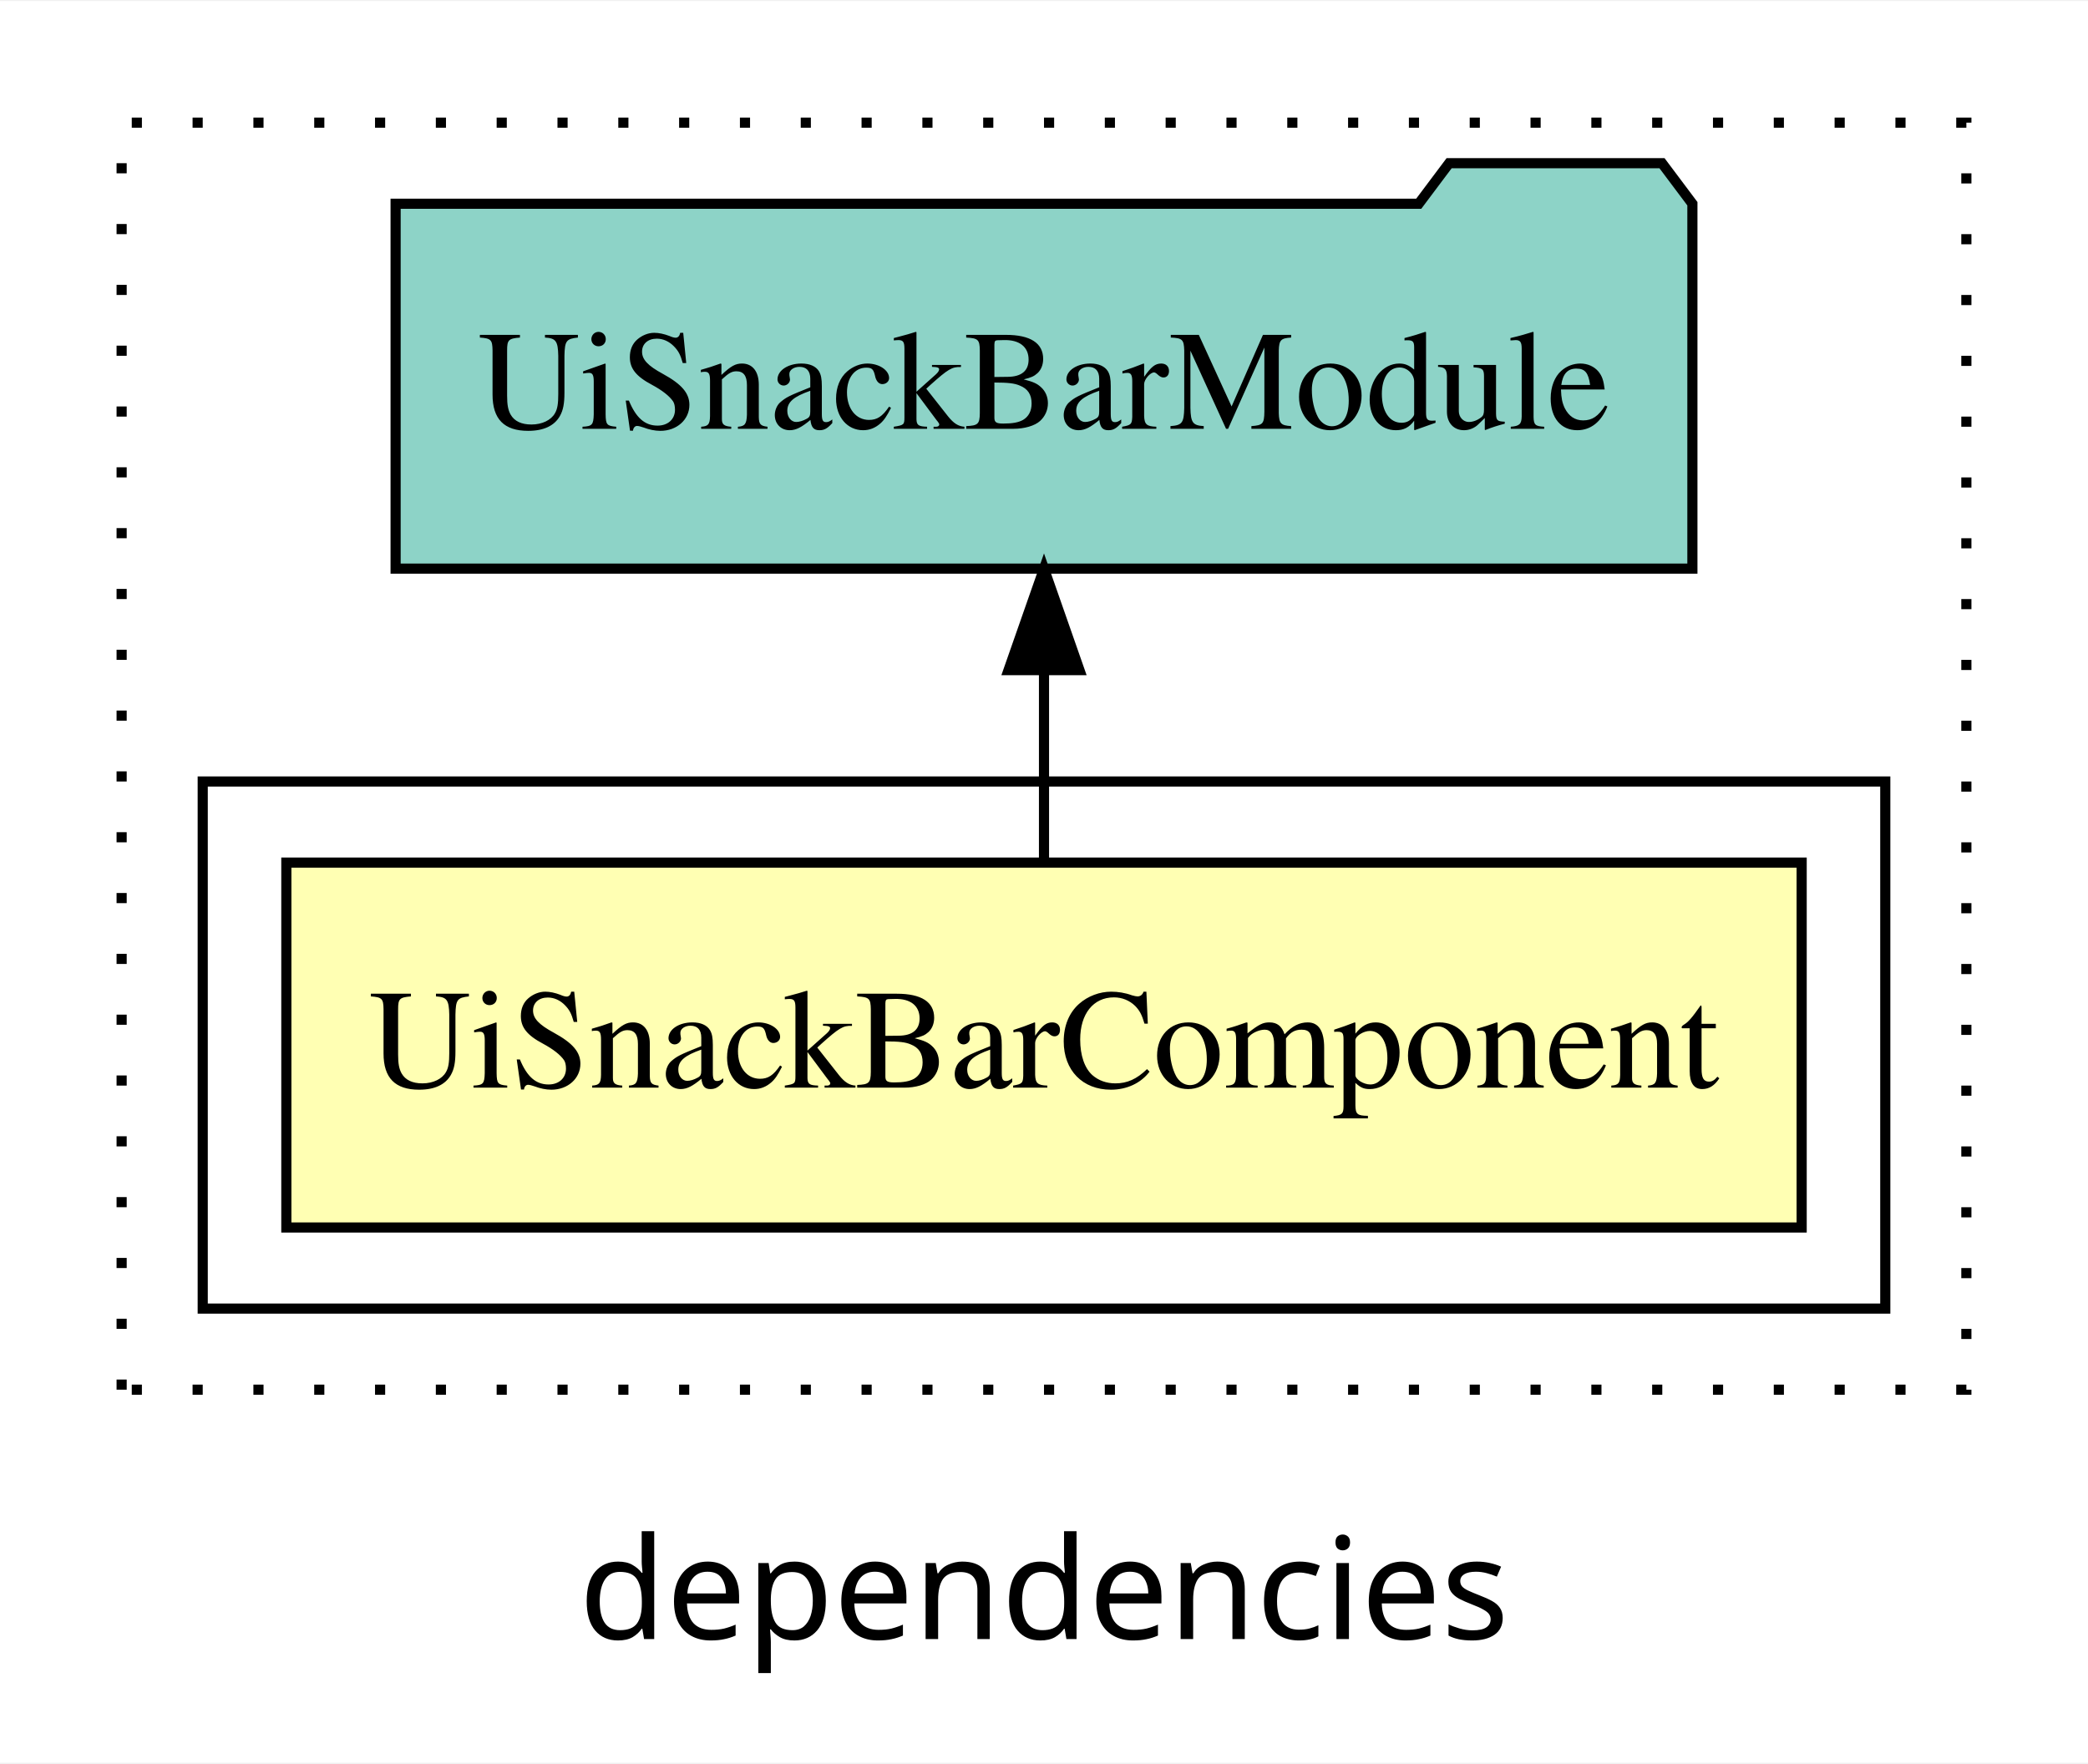
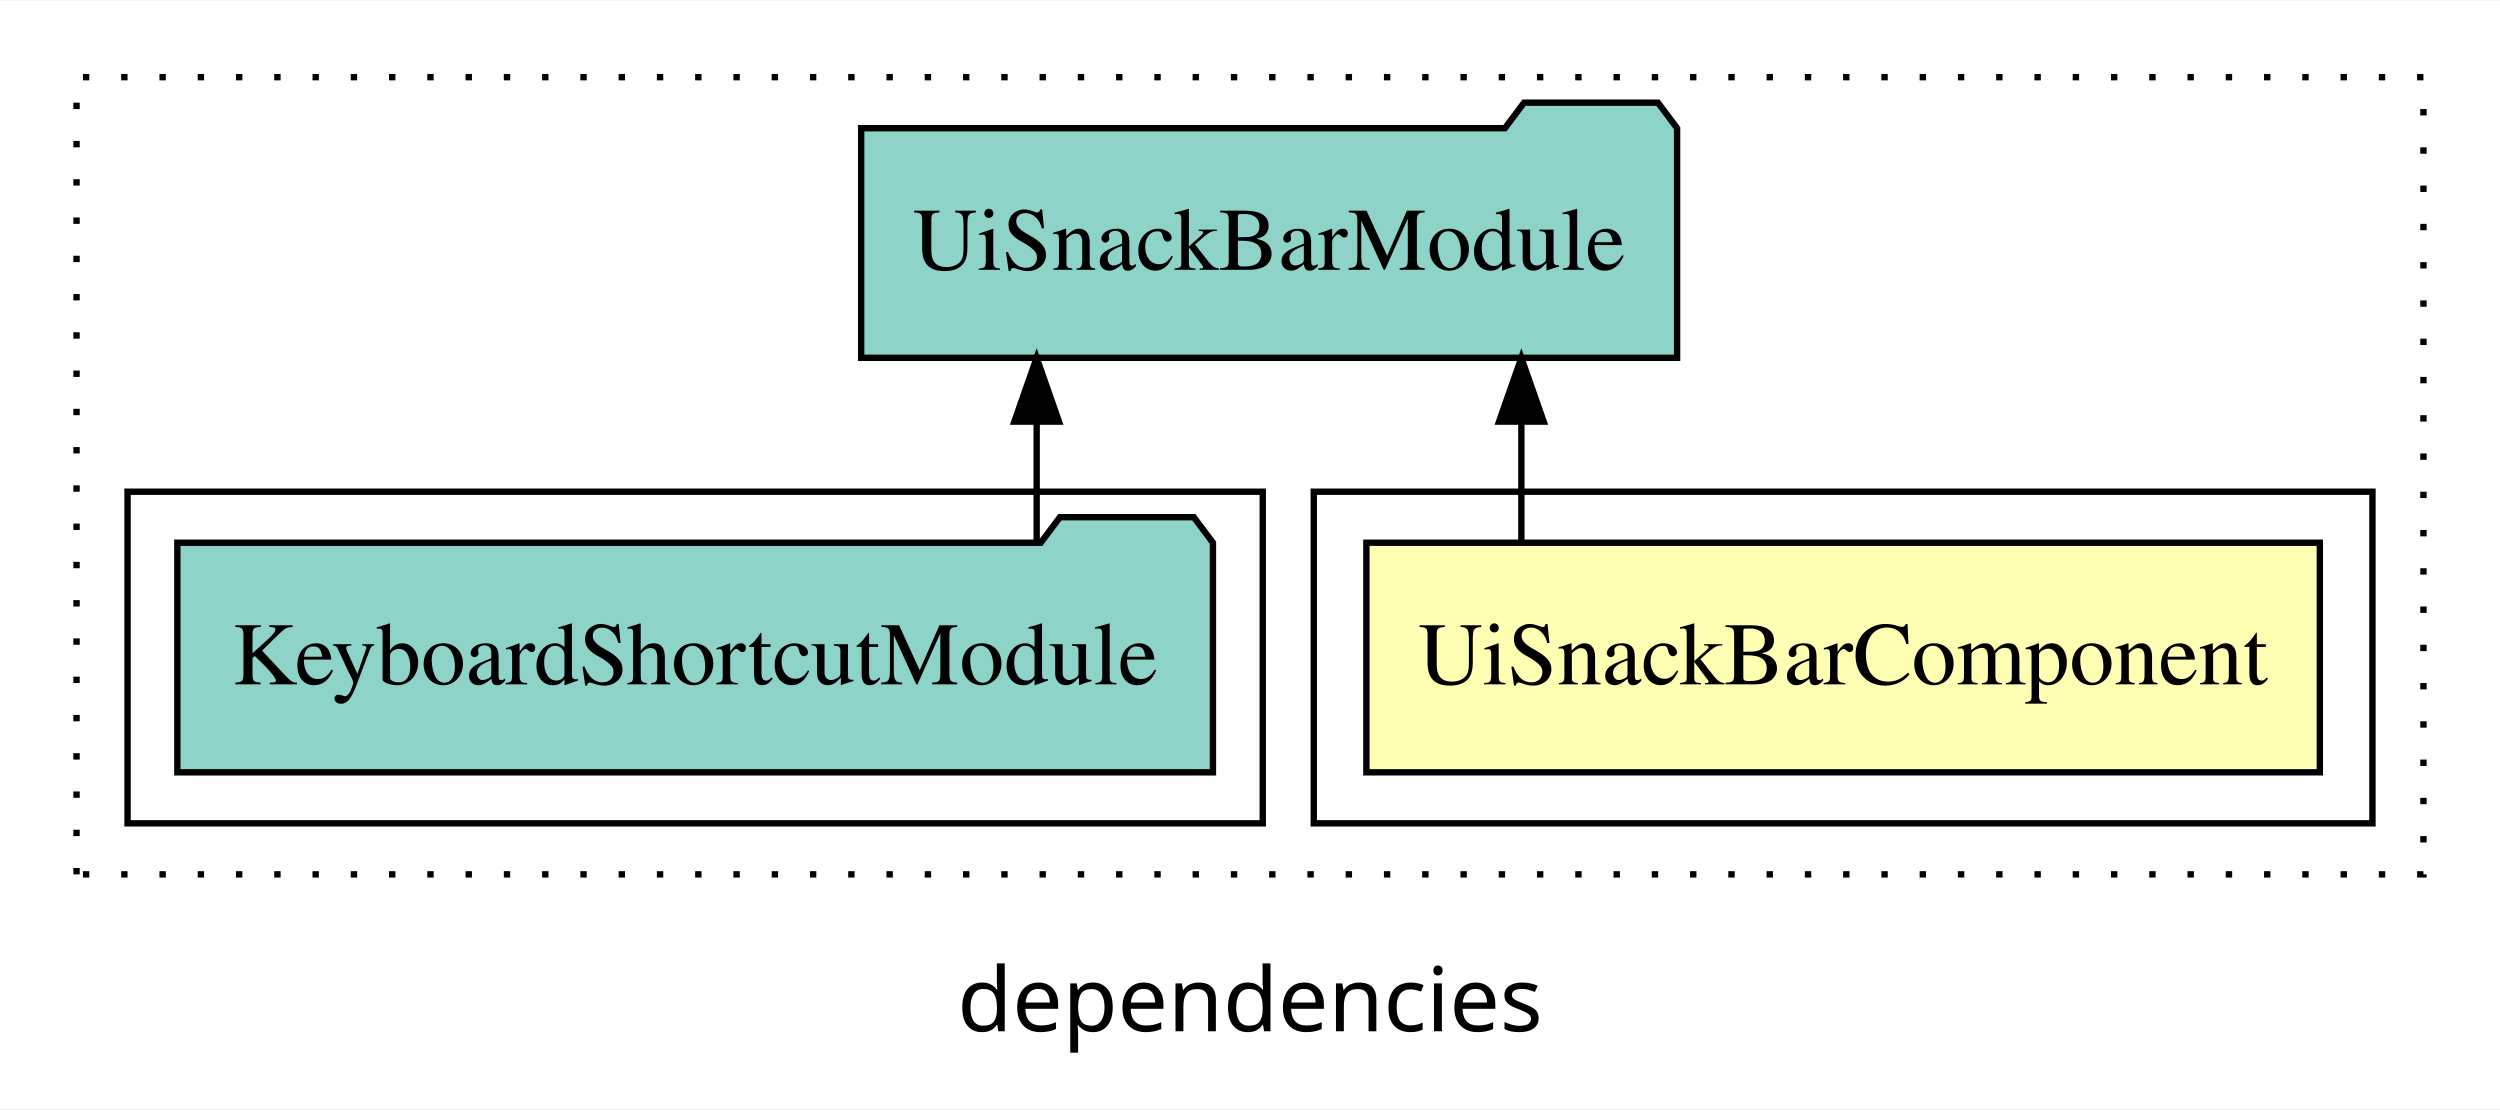
- <svg xmlns="http://www.w3.org/2000/svg" width="206pt" height="174pt" viewBox="0.00 0.00 206.00 173.80">
+ <svg xmlns="http://www.w3.org/2000/svg" width="392pt" height="174pt" viewBox="0.00 0.00 392.00 173.80">
  <g id="graph0" class="graph" transform="scale(1 1) rotate(0) translate(4 169.8)">
-     <polygon fill="white" stroke="transparent" points="-4,4 -4,-169.8 202,-169.8 202,4 -4,4" />
-     <text text-anchor="middle" x="99" y="-8.2" font-family="sans-serif" font-size="14.00">dependencies</text>
+     <polygon fill="white" stroke="transparent" points="-4,4 -4,-169.8 388,-169.8 388,4 -4,4" />
+     <text text-anchor="middle" x="192" y="-8.2" font-family="sans-serif" font-size="14.00">dependencies</text>
    <g id="clust1" class="cluster">
-       <polygon fill="none" stroke="black" stroke-dasharray="1,5" points="8,-32.8 8,-157.8 190,-157.8 190,-32.8 8,-32.8" />
+       <polygon fill="none" stroke="black" stroke-dasharray="1,5" points="8,-32.8 8,-157.8 376,-157.8 376,-32.8 8,-32.8" />
    </g>
    <g id="clust2" class="cluster">
-       <polygon fill="none" stroke="black" points="16,-40.8 16,-92.8 182,-92.8 182,-40.8 16,-40.8" />
+       <polygon fill="none" stroke="black" points="202,-40.8 202,-92.8 368,-92.8 368,-40.8 202,-40.8" />
+     </g>
+     <g id="clust4" class="cluster">
+       <polygon fill="none" stroke="black" points="16,-40.8 16,-92.8 194,-92.8 194,-40.8 16,-40.8" />
    </g>
    <g id="node1" class="node">
-       <polygon fill="#ffffb3" stroke="black" points="173.75,-84.8 24.25,-84.8 24.25,-48.8 173.75,-48.8 173.75,-84.8" />
-       <text text-anchor="middle" x="99" y="-62.6" font-family="Times,serif" font-size="14.00">UiSnackBarComponent</text>
+       <polygon fill="#ffffb3" stroke="black" points="359.75,-84.8 210.25,-84.8 210.25,-48.8 359.75,-48.8 359.75,-84.8" />
+       <text text-anchor="middle" x="285" y="-62.6" font-family="Times,serif" font-size="14.00">UiSnackBarComponent</text>
    </g>
    <g id="node2" class="node">
-       <polygon fill="#8dd3c7" stroke="black" points="162.97,-149.8 159.97,-153.8 138.97,-153.8 135.97,-149.8 35.03,-149.8 35.03,-113.8 162.97,-113.8 162.97,-149.8" />
-       <text text-anchor="middle" x="99" y="-127.6" font-family="Times,serif" font-size="14.00">UiSnackBarModule</text>
+       <polygon fill="#8dd3c7" stroke="black" points="258.97,-149.8 255.97,-153.8 234.97,-153.8 231.97,-149.8 131.03,-149.8 131.03,-113.8 258.97,-113.8 258.97,-149.8" />
+       <text text-anchor="middle" x="195" y="-127.6" font-family="Times,serif" font-size="14.00">UiSnackBarModule</text>
    </g>
    <g id="edge1" class="edge">
-       <path fill="none" stroke="black" d="M99,-84.91C99,-84.91 99,-103.79 99,-103.79" />
-       <polygon fill="black" stroke="black" points="95.5,-103.79 99,-113.79 102.5,-103.79 95.5,-103.79" />
+       <path fill="none" stroke="black" d="M234.55,-84.91C234.55,-84.91 234.55,-103.79 234.55,-103.79" />
+       <polygon fill="black" stroke="black" points="231.05,-103.79 234.55,-113.79 238.05,-103.79 231.05,-103.79" />
+     </g>
+     <g id="node3" class="node">
+       <polygon fill="#8dd3c7" stroke="black" points="186.19,-84.8 183.19,-88.8 162.19,-88.8 159.19,-84.8 23.81,-84.8 23.81,-48.8 186.19,-48.8 186.19,-84.8" />
+       <text text-anchor="middle" x="105" y="-62.6" font-family="Times,serif" font-size="14.00">KeyboardShortcutModule</text>
+     </g>
+     <g id="edge2" class="edge">
+       <path fill="none" stroke="black" d="M158.55,-84.91C158.55,-84.91 158.55,-103.79 158.55,-103.79" />
+       <polygon fill="black" stroke="black" points="155.05,-103.79 158.55,-113.79 162.05,-103.79 155.05,-103.79" />
    </g>
  </g>
</svg>
